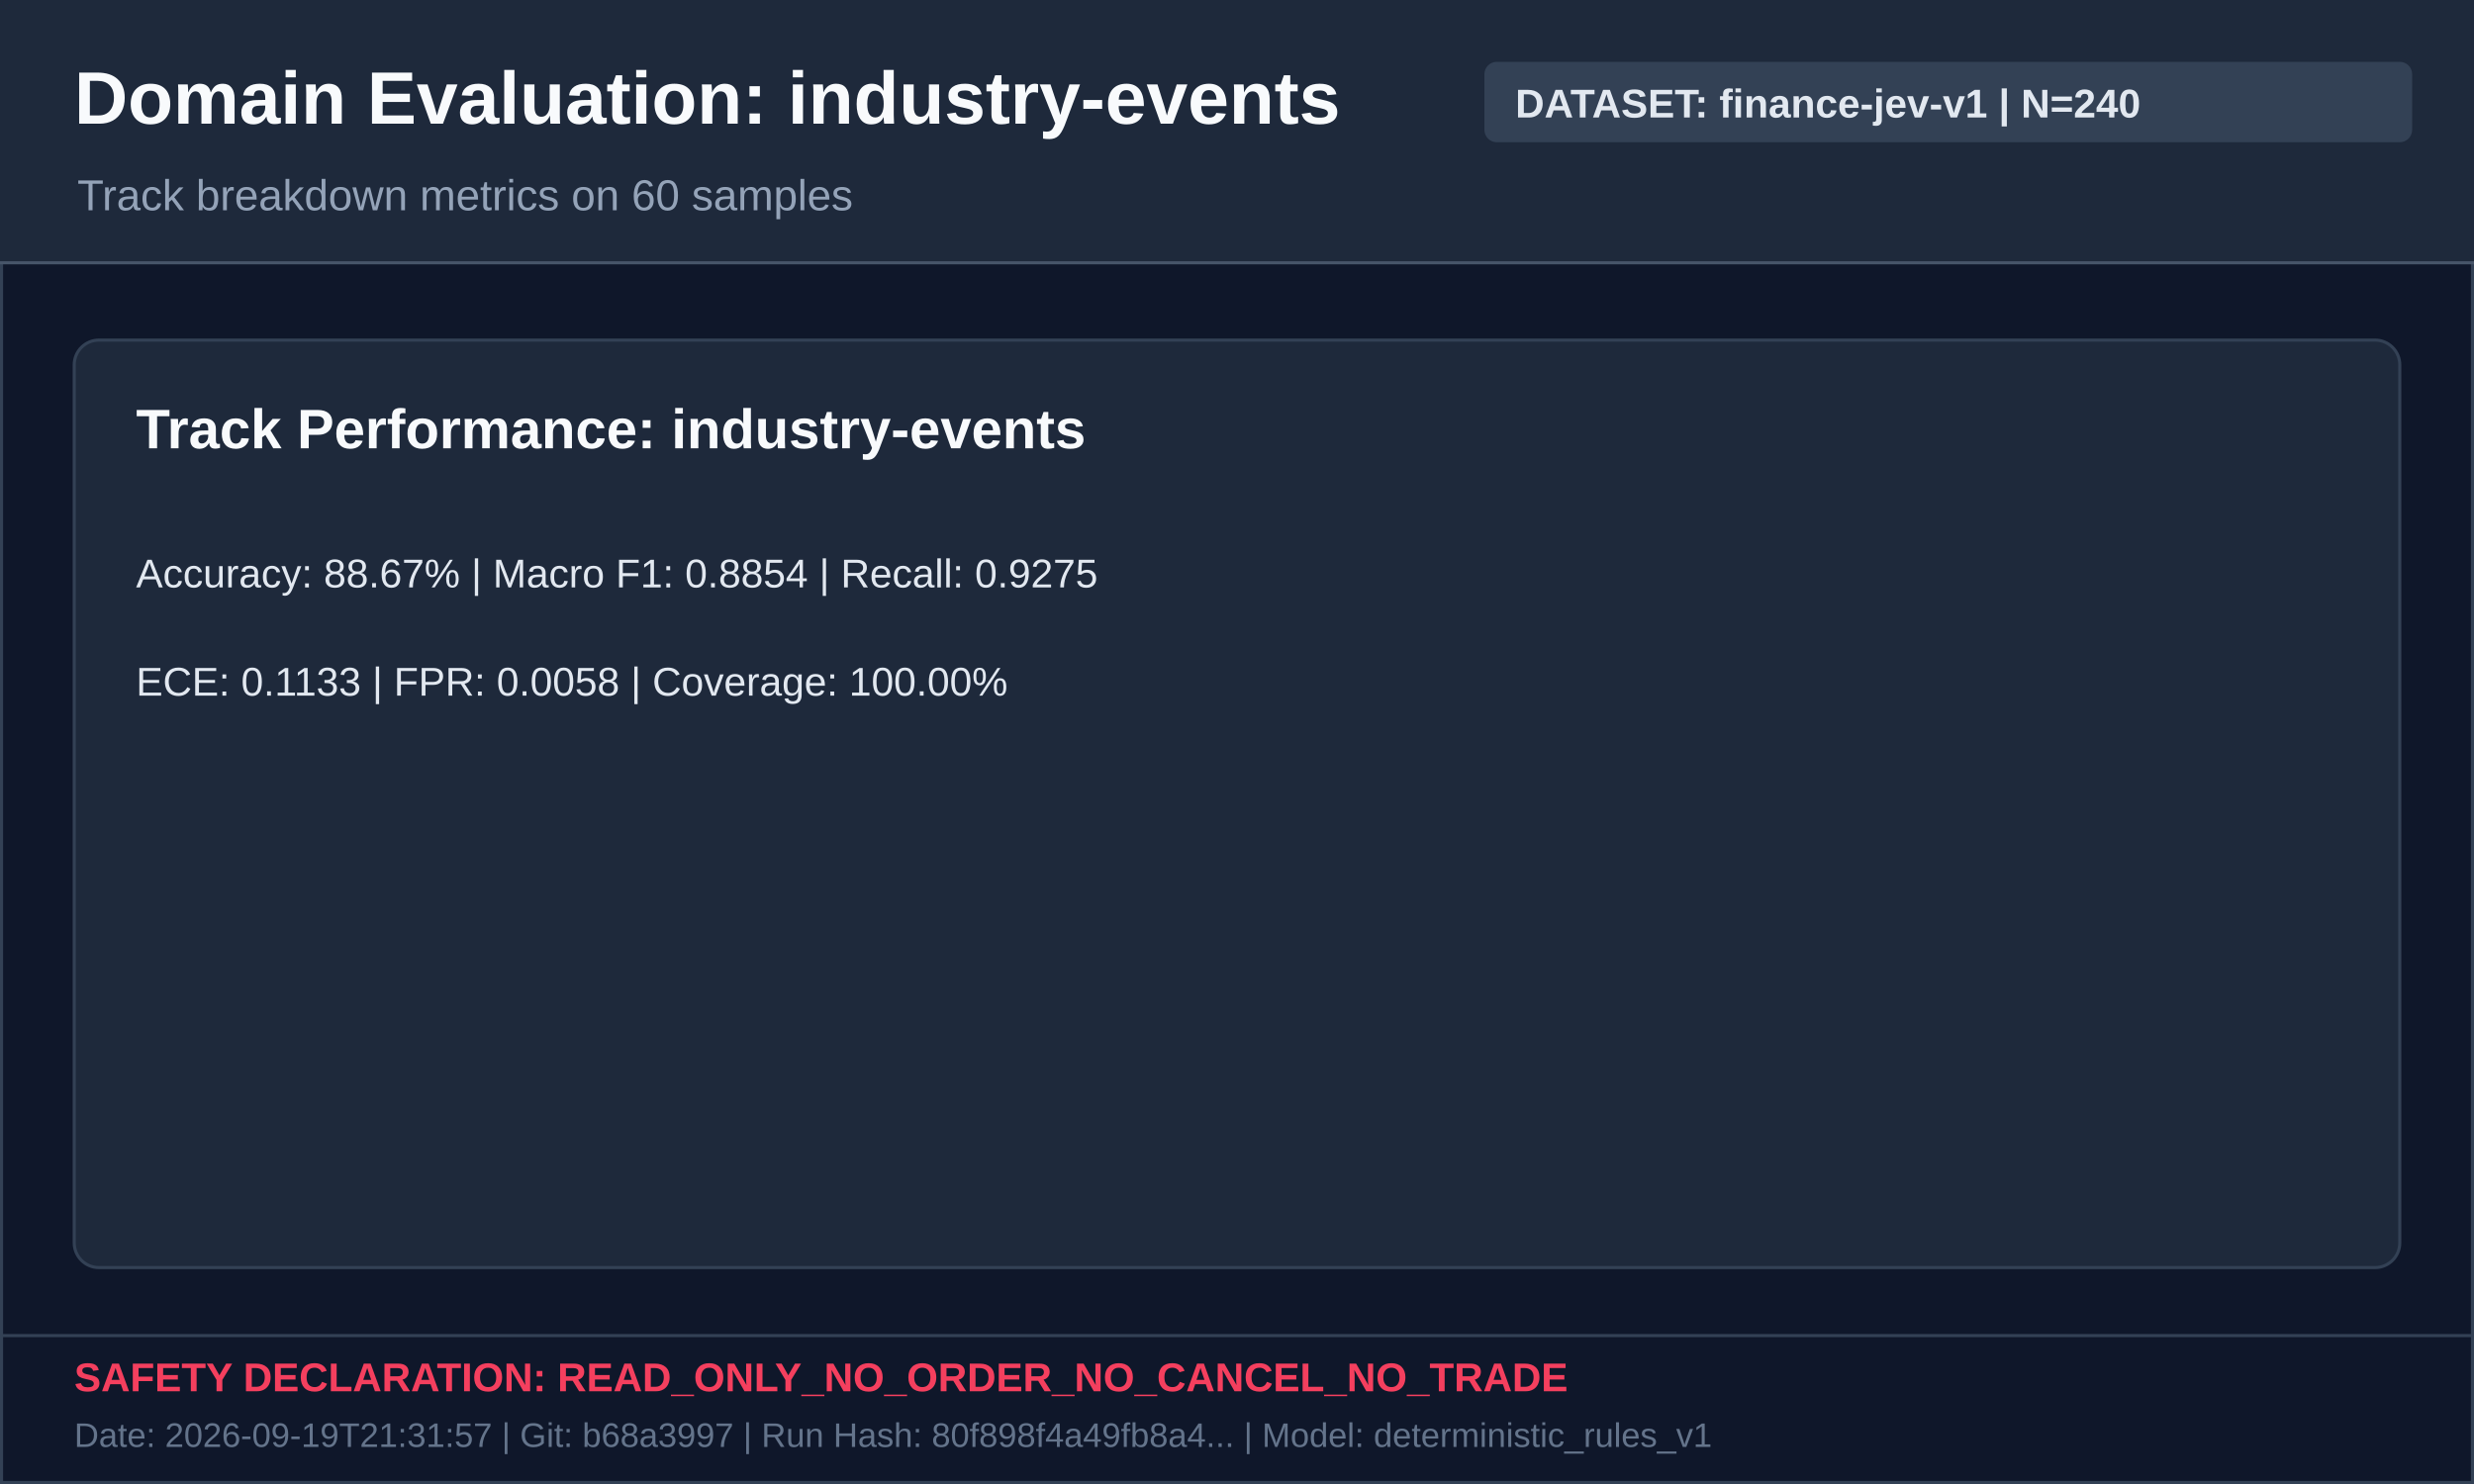
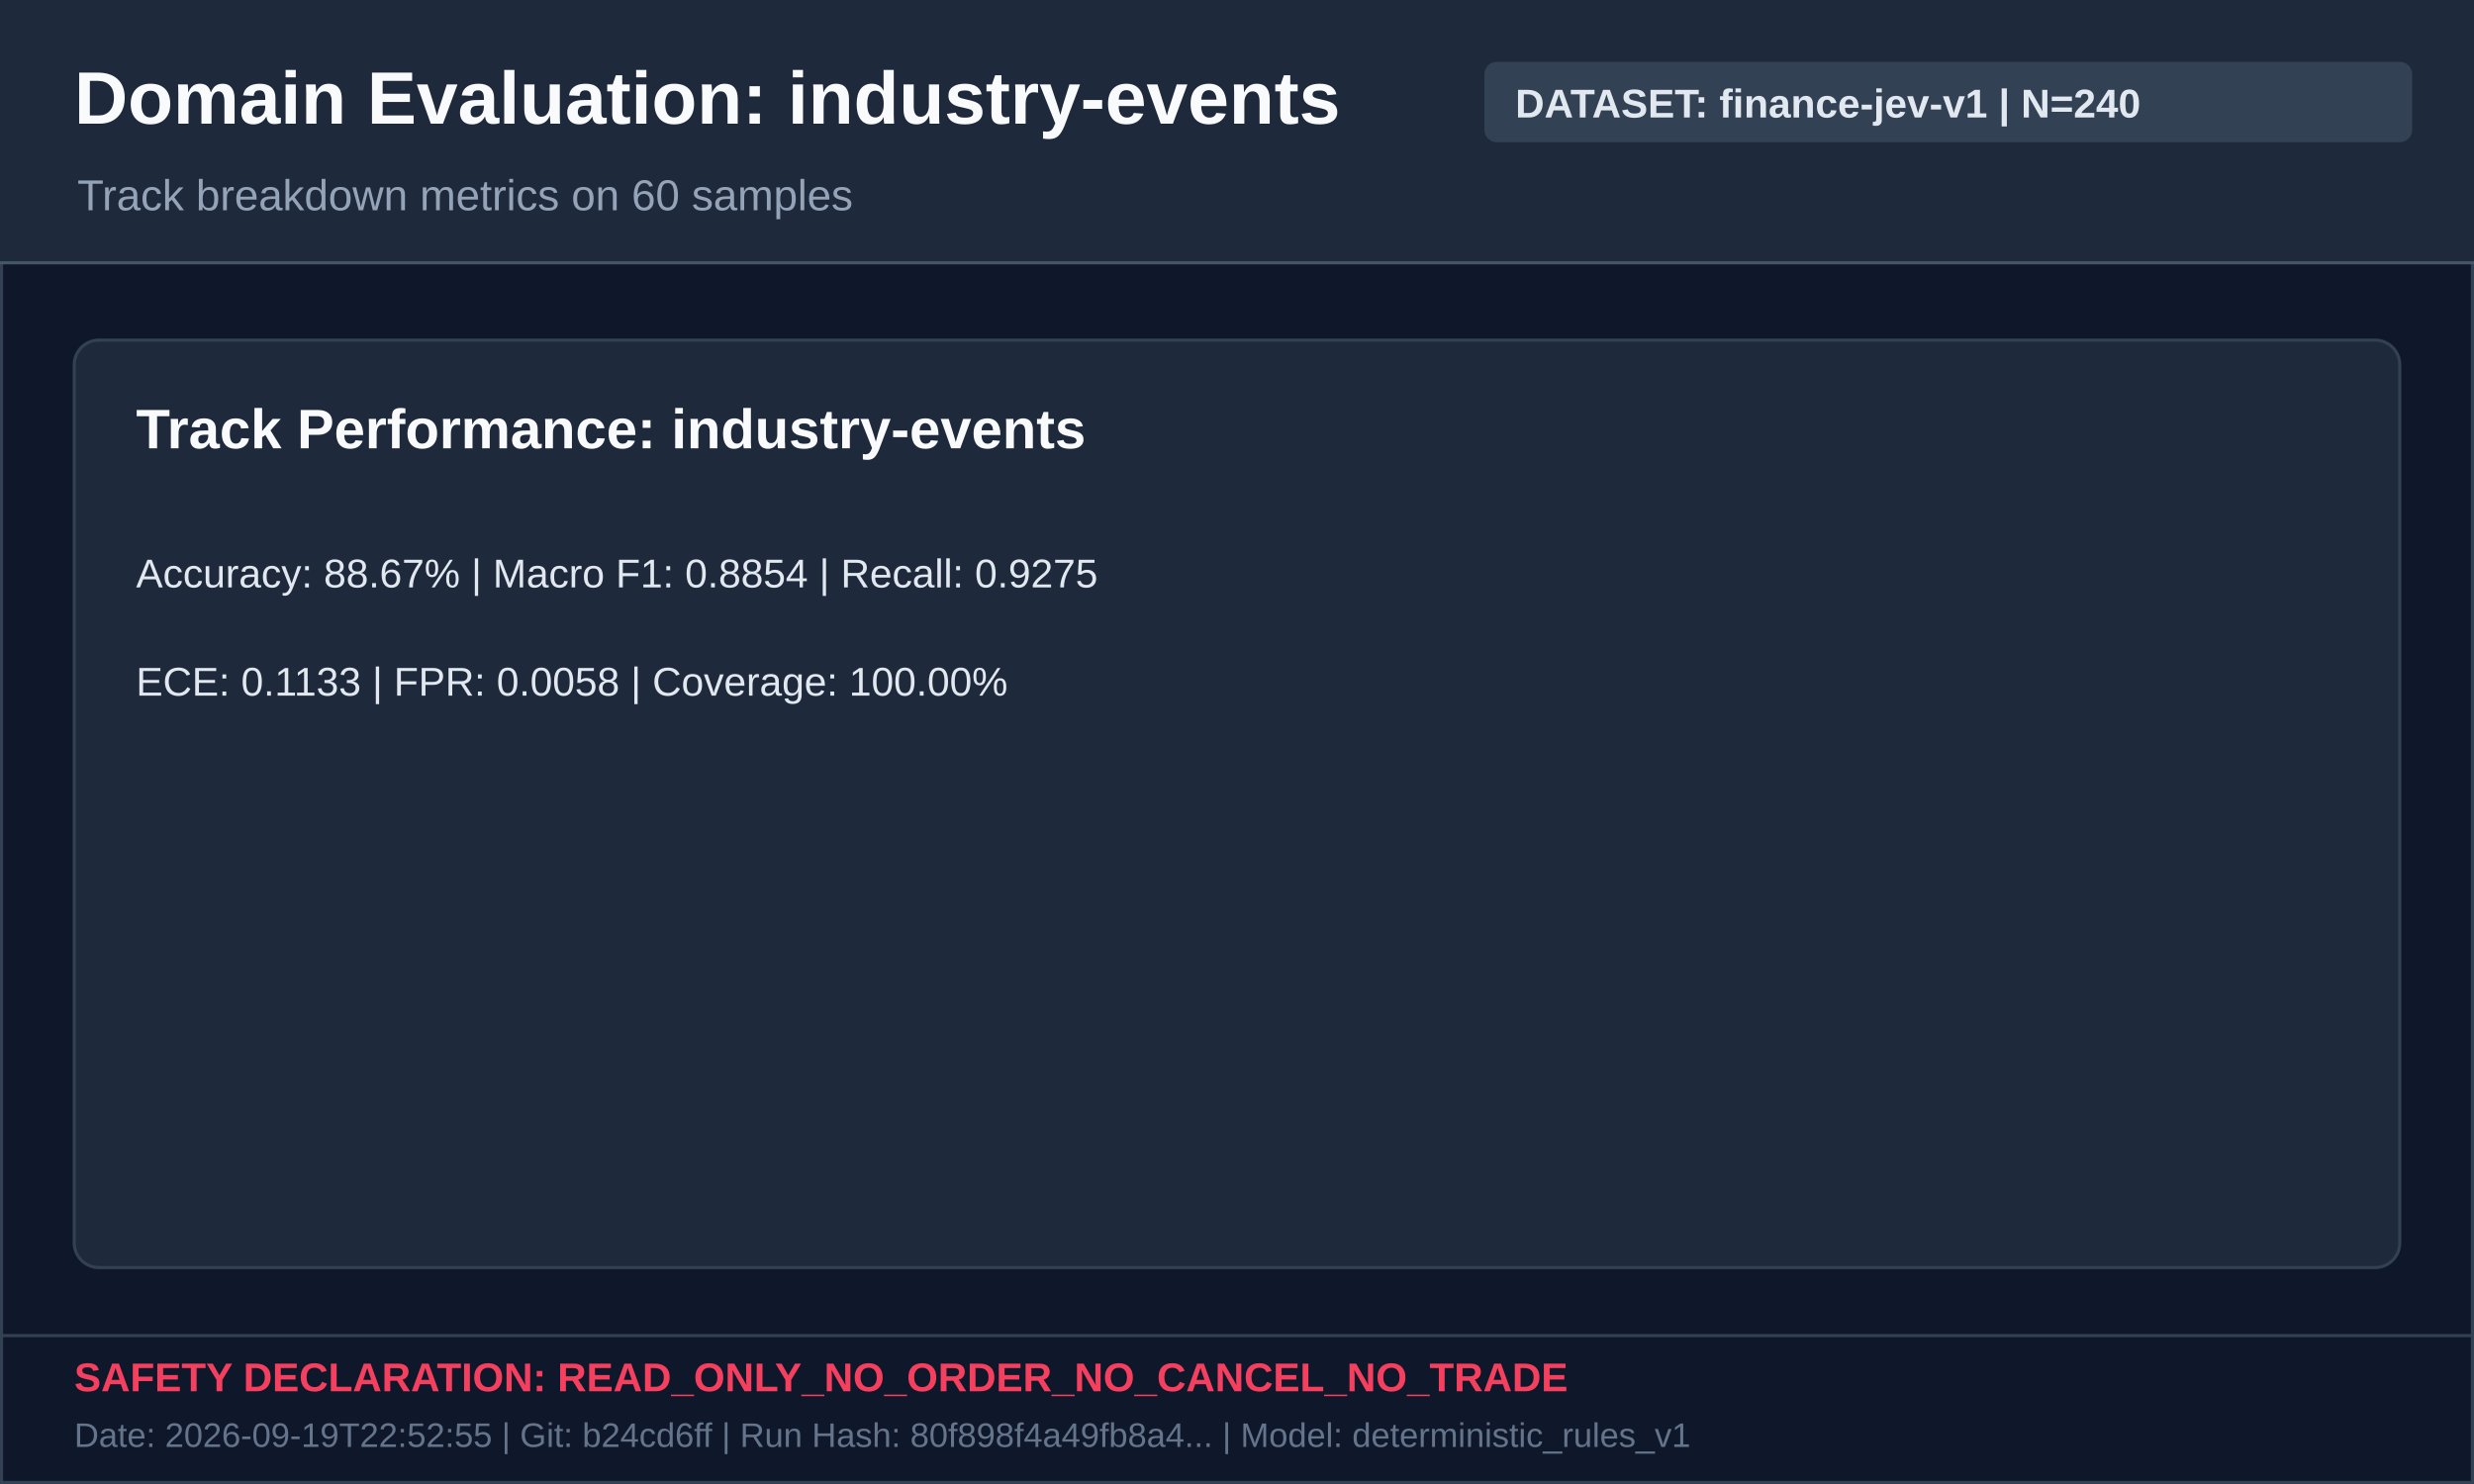
<svg xmlns="http://www.w3.org/2000/svg" width="800" height="480" viewBox="0 0 800 480">
  <style>
    .title { font-family: -apple-system, BlinkMacSystemFont, 'Segoe UI', Arial, sans-serif; font-size: 24px; font-weight: bold; fill: #f8fafc; }
    .subtitle { font-family: -apple-system, BlinkMacSystemFont, 'Segoe UI', Arial, sans-serif; font-size: 14px; fill: #94a3b8; }
    .heading { font-family: -apple-system, BlinkMacSystemFont, 'Segoe UI', Arial, sans-serif; font-size: 18px; font-weight: bold; fill: #f8fafc; }
    .body { font-family: -apple-system, BlinkMacSystemFont, 'Segoe UI', Arial, sans-serif; font-size: 13px; fill: #e2e8f0; }
    .meta { font-family: -apple-system, BlinkMacSystemFont, 'Segoe UI', Arial, sans-serif; font-size: 11px; fill: #64748b; }
    .safety { font-family: -apple-system, BlinkMacSystemFont, 'Segoe UI', Arial, sans-serif; font-size: 13px; font-weight: bold; fill: #f43f5e; }
  </style>
  <rect width="800" height="480" fill="#0f172a" stroke="#334155" stroke-width="2" />
  <rect width="800" height="85" fill="#1e293b" />
  <line x1="0" y1="85" x2="800" y2="85" stroke="#475569" stroke-width="1" />
  <rect x="480" y="20" width="300" height="26" rx="4" fill="#334155" />
  <text x="490" y="38" class="body" font-weight="bold">DATASET: finance-jev-v1 | N=240</text>
  <text x="24" y="40" class="title">Domain Evaluation: industry-events</text>
  <text x="25" y="68" class="subtitle">Track breakdown metrics on 60 samples</text>
  <rect x="24" y="110" width="752" height="300" rx="8" fill="#1e293b" stroke="#334155" />
  <text x="44" y="145" class="heading">Track Performance: industry-events</text>
  <text x="44" y="190" class="body">Accuracy: 88.67%  |  Macro F1: 0.8854  |  Recall: 0.9275</text>
  <text x="44" y="225" class="body">ECE: 0.1133  |  FPR: 0.0058  |  Coverage: 100.00%</text>
  <line x1="0" y1="432" x2="800" y2="432" stroke="#334155" stroke-width="1" />
  <text x="24" y="450" class="safety">SAFETY DECLARATION: READ_ONLY_NO_ORDER_NO_CANCEL_NO_TRADE</text>
-   <text x="24" y="468" class="meta">Date: 2026-09-19T21:31:57 | Git: b68a3997 | Run Hash: 80f898f4a49fb8a4... | Model: deterministic_rules_v1</text>
+   <text x="24" y="468" class="meta">Date: 2026-09-19T22:52:55 | Git: b24cd6ff | Run Hash: 80f898f4a49fb8a4... | Model: deterministic_rules_v1</text>
</svg>
